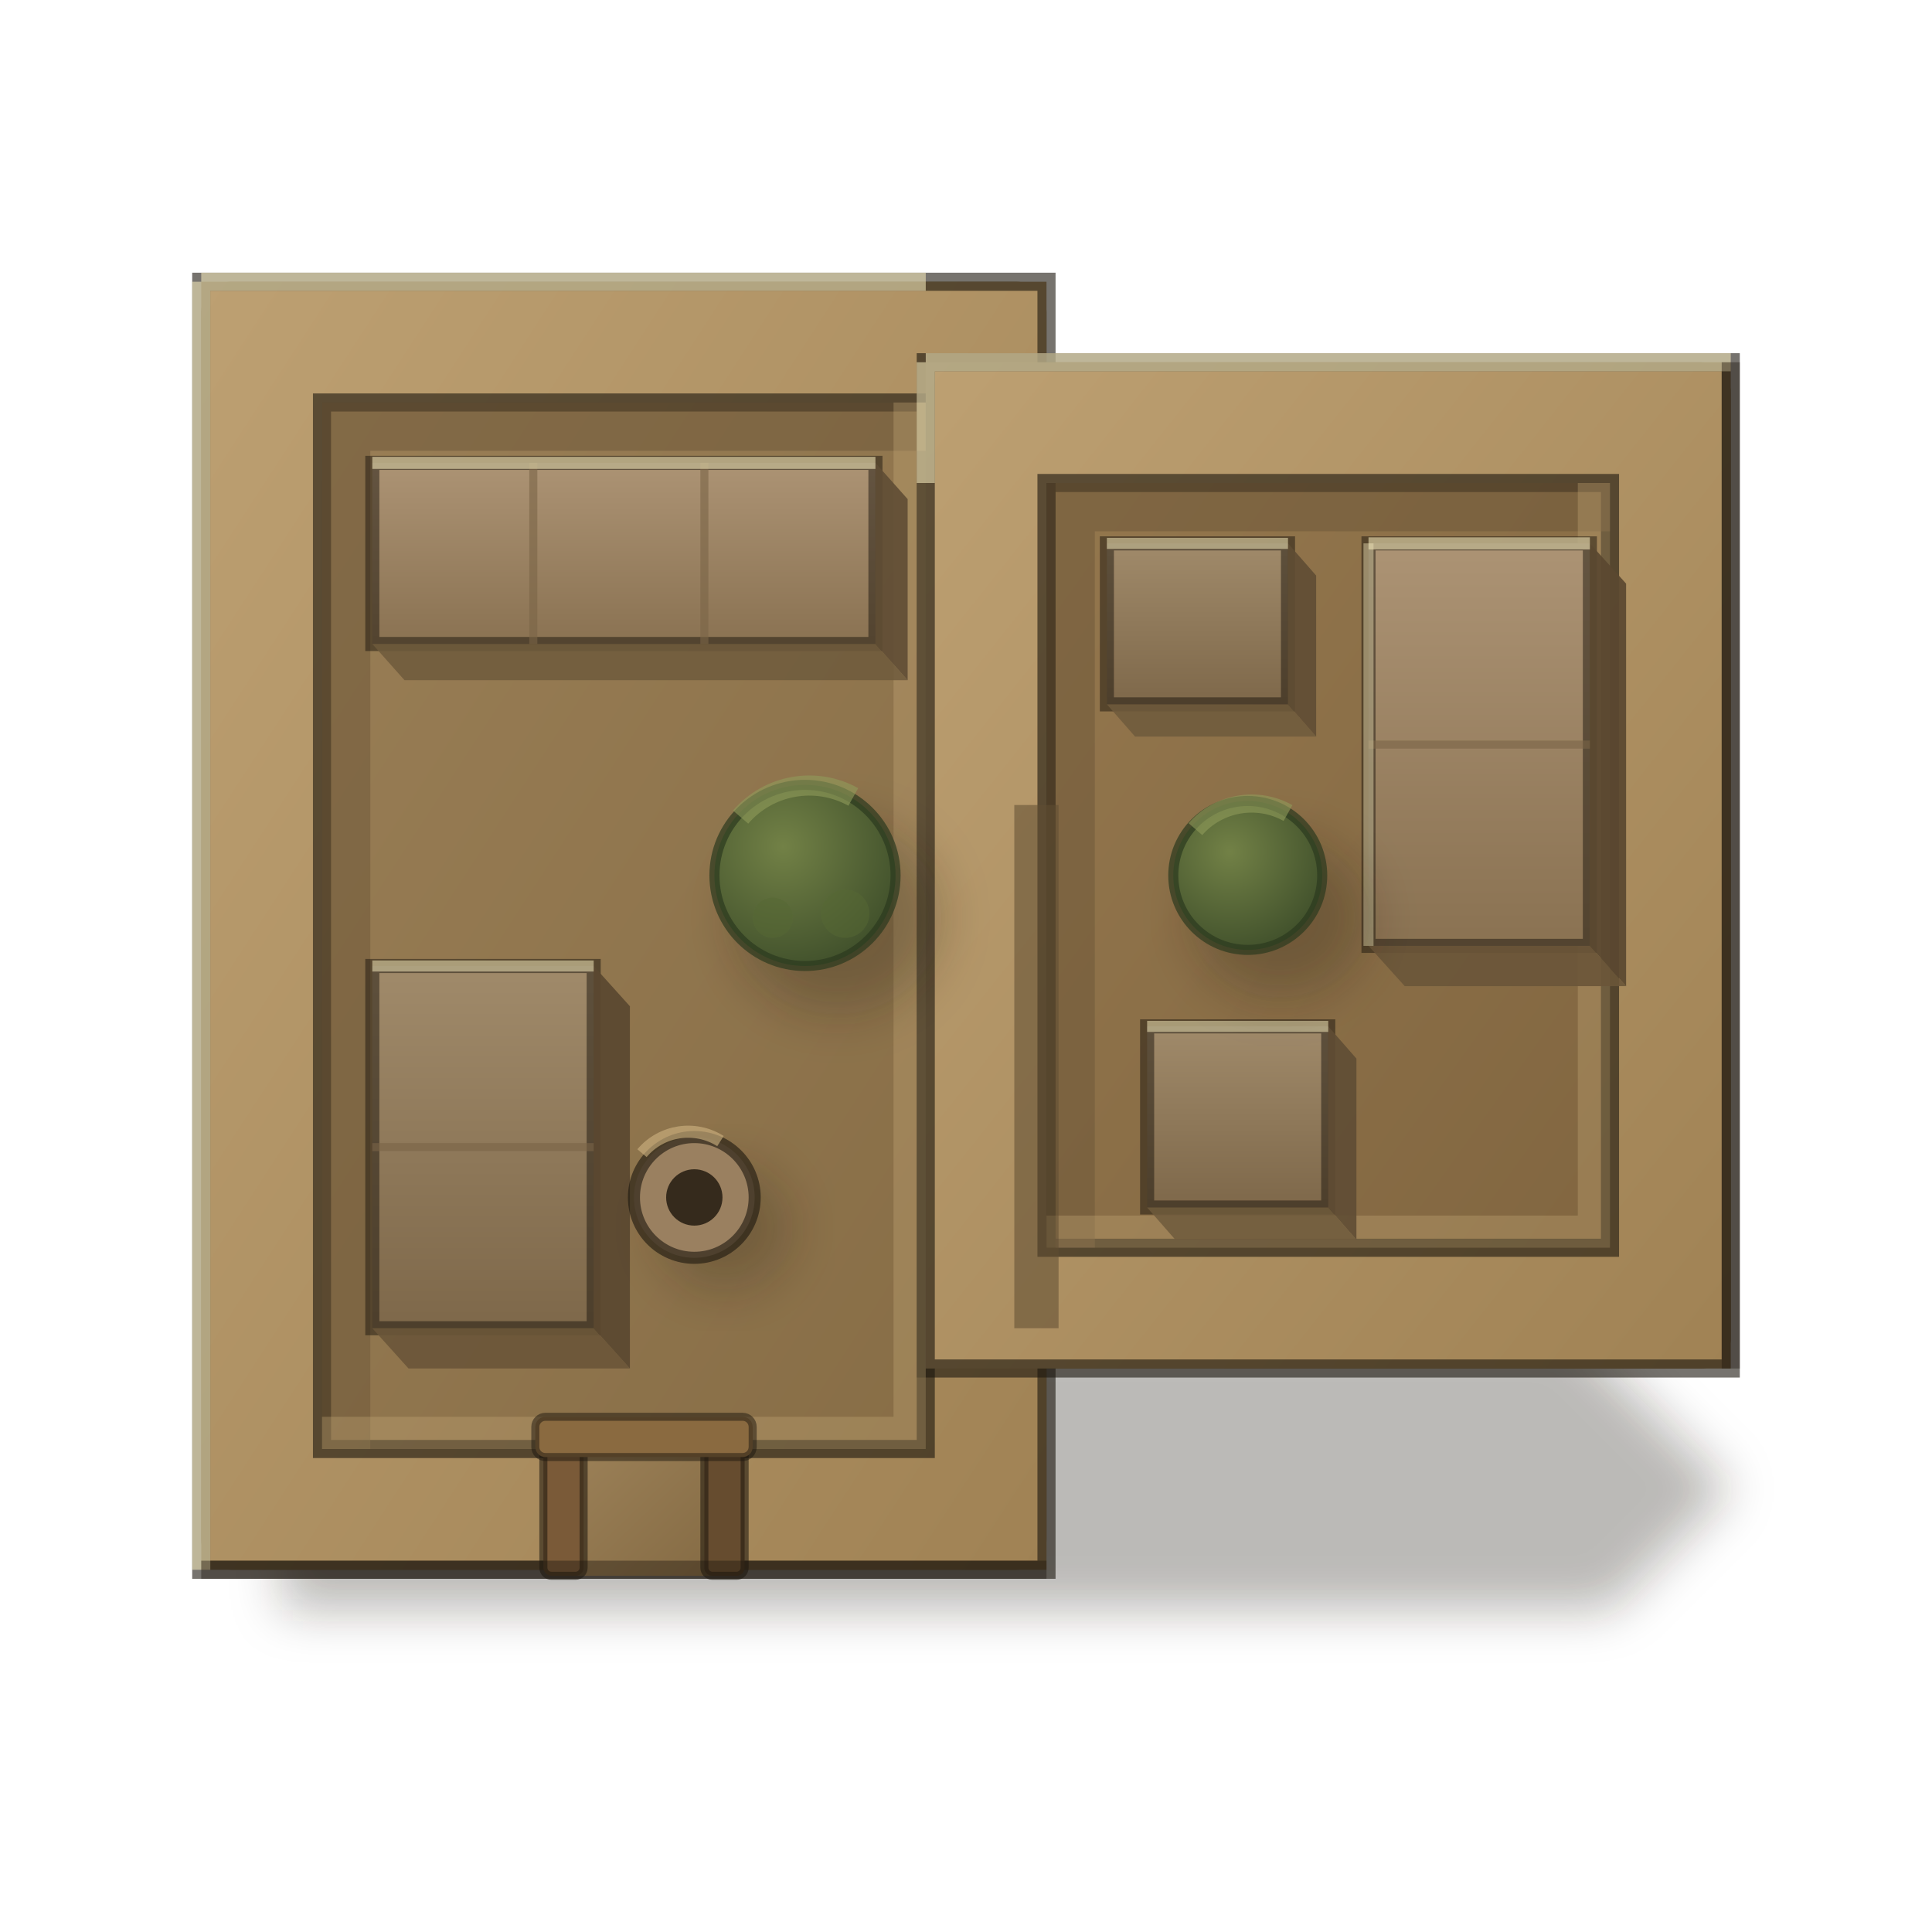
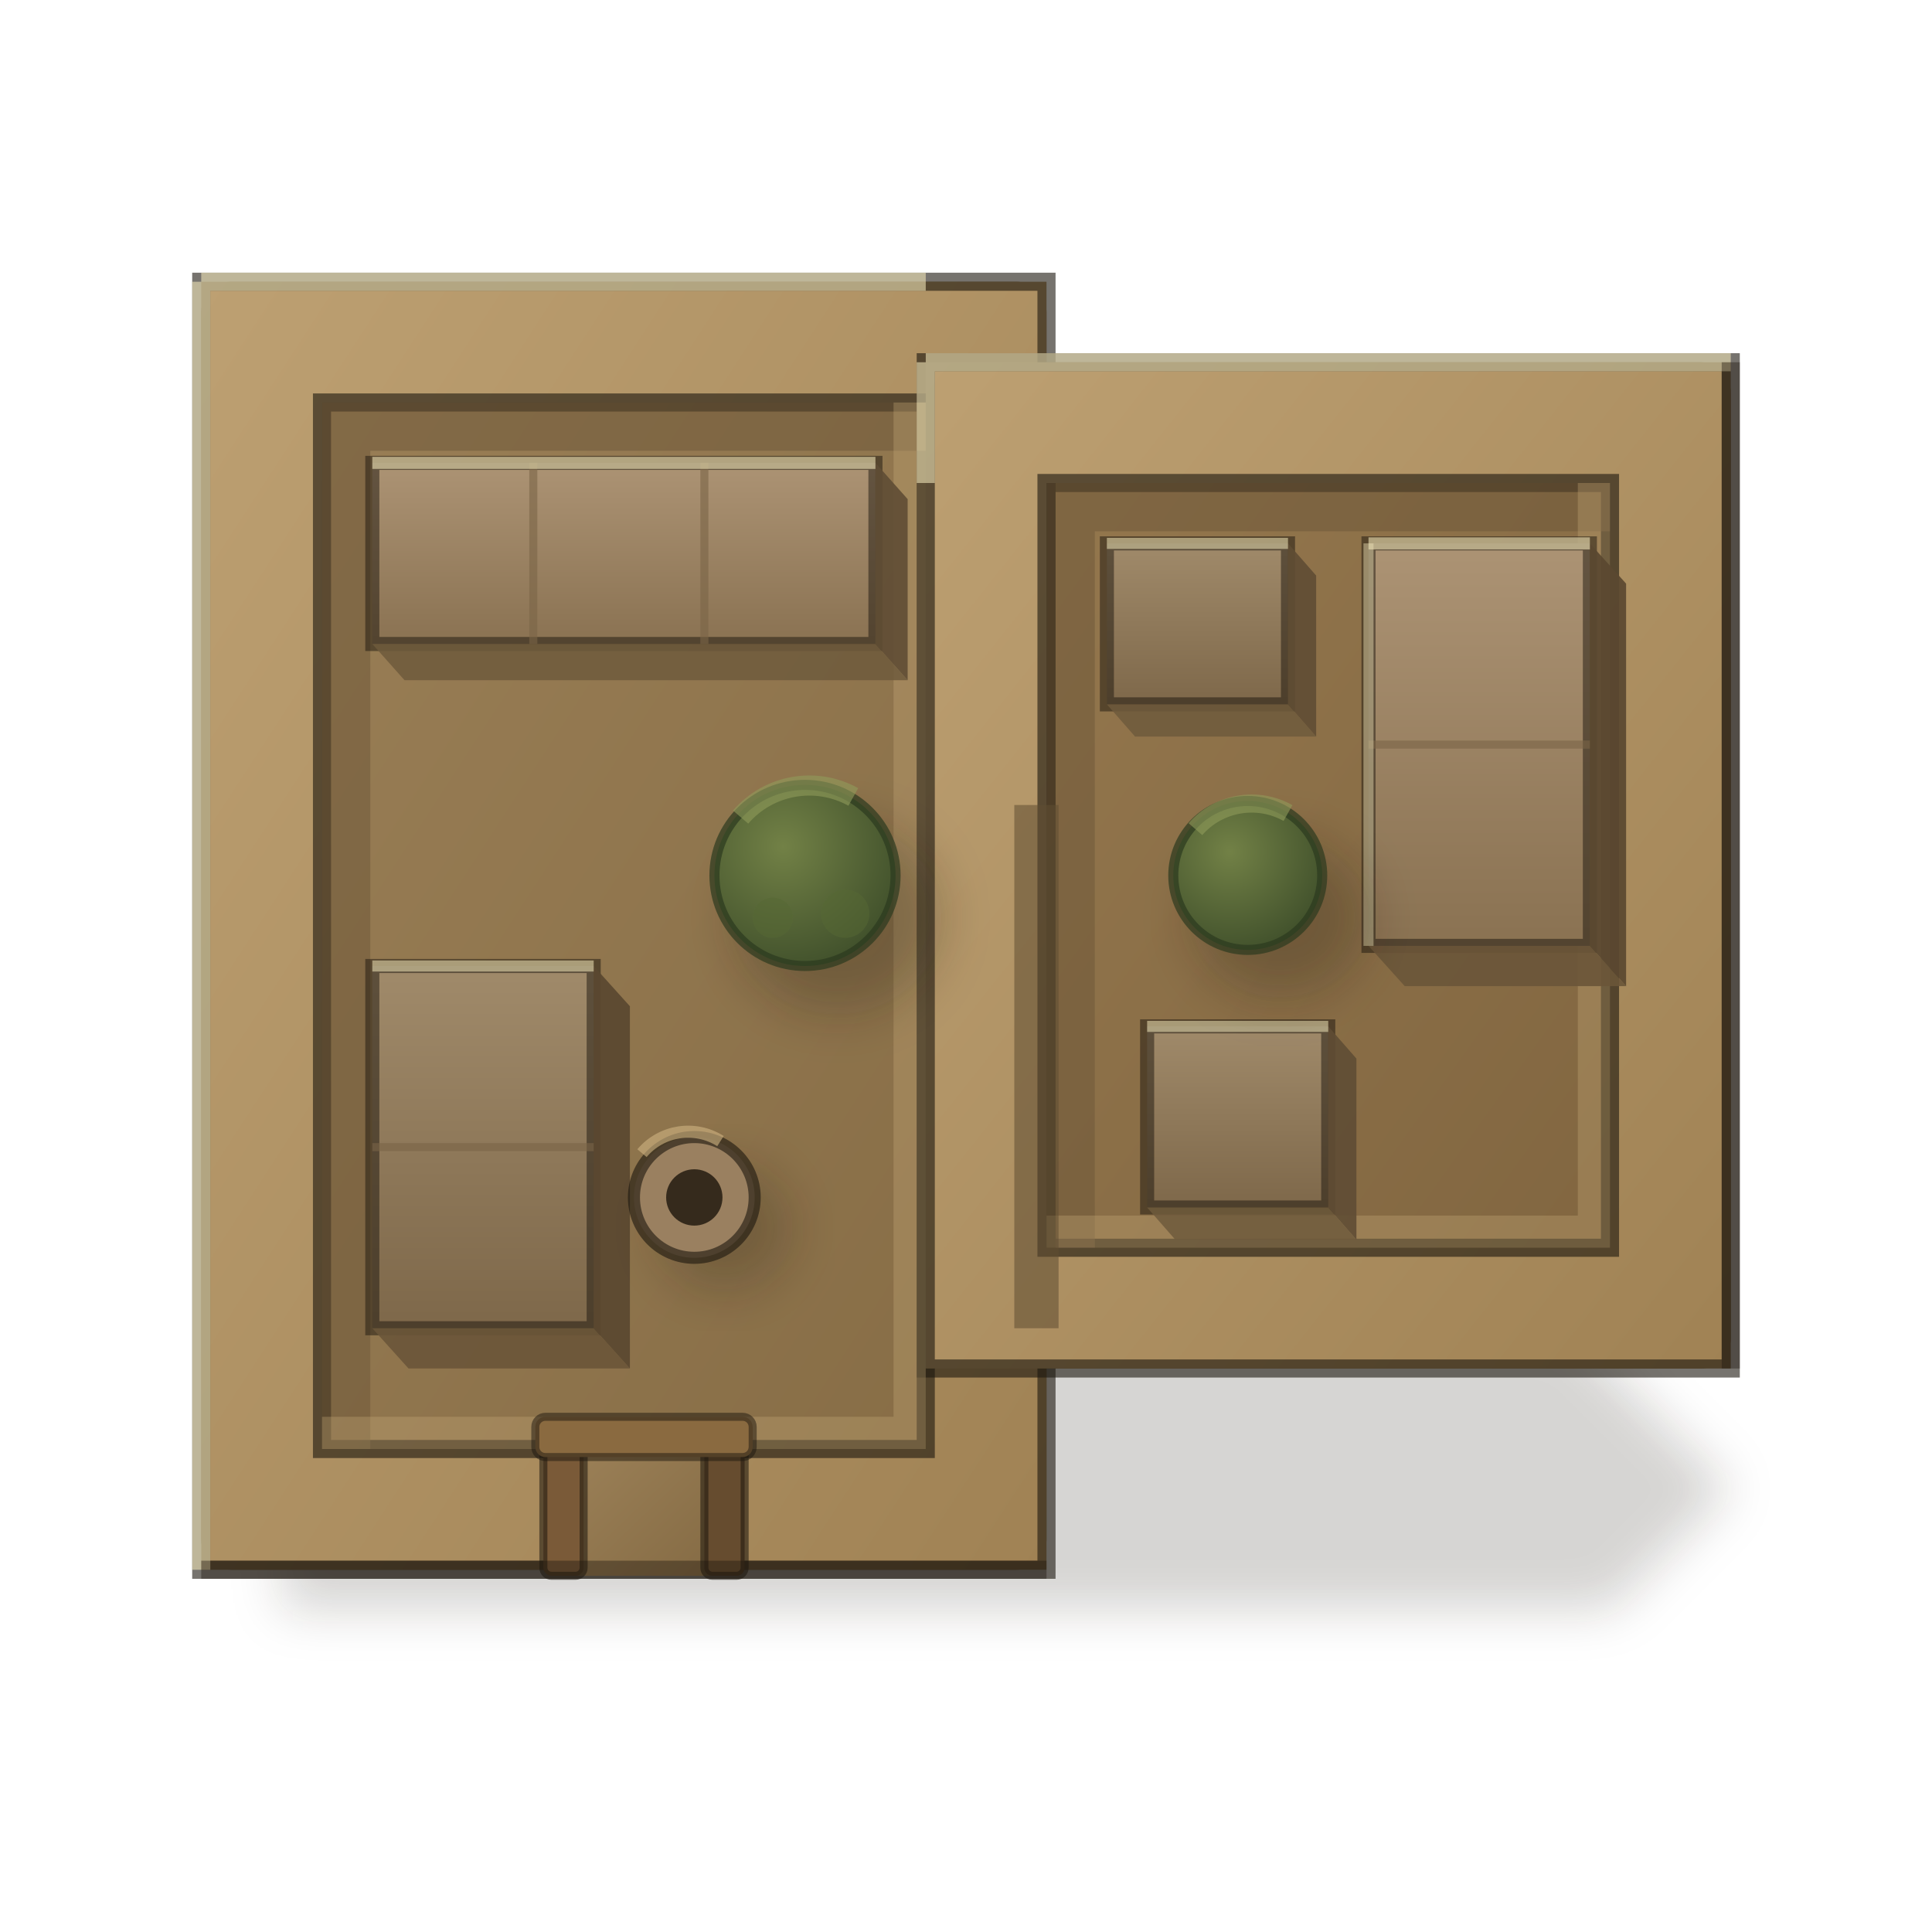
<svg xmlns="http://www.w3.org/2000/svg" viewBox="0 0 96 96">
  <defs>
    <linearGradient id="qalatMd-wallTop" x1="0" y1="0" x2="1" y2="1">
      <stop offset="0" stop-color="#bda072" />
      <stop offset="1" stop-color="#a08254" />
    </linearGradient>
    <linearGradient id="qalatMd-court" x1="0" y1="0" x2="1" y2="1">
      <stop offset="0" stop-color="#9c8158" />
      <stop offset="1" stop-color="#856b44" />
    </linearGradient>
    <linearGradient id="qalatMd-court2" x1="0" y1="0" x2="1" y2="1">
      <stop offset="0" stop-color="#96794f" />
      <stop offset="1" stop-color="#7e633e" />
    </linearGradient>
    <linearGradient id="qalatMd-roof" x1="0" y1="0" x2="0" y2="1">
      <stop offset="0" stop-color="#ac9374" />
      <stop offset="1" stop-color="#8a7252" />
    </linearGradient>
    <linearGradient id="qalatMd-roof2" x1="0" y1="0" x2="0" y2="1">
      <stop offset="0" stop-color="#a08a6a" />
      <stop offset="1" stop-color="#7e684a" />
    </linearGradient>
    <radialGradient id="qalatMd-tree" cx="0.38" cy="0.34" r="0.74">
      <stop offset="0" stop-color="#728146" />
      <stop offset="1" stop-color="#3e4e2a" />
    </radialGradient>
    <filter id="qalatMd-soft" x="-30%" y="-30%" width="160%" height="160%">
      <feGaussianBlur stdDeviation="1.2" />
    </filter>
  </defs>
-   <path d="M14 66 h64 l8 8 -6 6 h-66 z" fill="#1c160e" opacity="0.30" filter="url(#qalatMd-soft)" />
+   <path d="M14 66 h64 l8 8 -6 6 h-66 z" fill="#1c160e" opacity="0.18" filter="url(#qalatMd-soft)" />
  <rect x="10" y="14" width="42" height="64" rx="1.5" fill="url(#qalatMd-court)" />
  <rect x="50" y="18" width="36" height="50" rx="1.5" fill="url(#qalatMd-court2)" />
  <path d="M10 14 h42 v64 h-42 z M16 20 v52 h30 v-52 z" fill="url(#qalatMd-wallTop)" fill-rule="evenodd" stroke="#1c160e" stroke-width="0.9" stroke-opacity="0.6" />
  <path d="M46 18 h40 v50 h-40 z M52 24 v38 h28 v-38 z" fill="url(#qalatMd-wallTop)" fill-rule="evenodd" stroke="#1c160e" stroke-width="0.9" stroke-opacity="0.6" />
  <path d="M16 20 h30 v2.4 h-27.6 v49.6 h-2.4 z" fill="#6b5638" opacity="0.5" />
  <path d="M52 24 h28 v2.4 h-25.6 v35.6 h-2.4 z" fill="#6b5638" opacity="0.5" />
  <path d="M46 20 v52 h-30 v-1.6 h28.4 v-50.4 z" fill="#c8ad7c" opacity="0.32" />
  <path d="M80 24 v38 h-28 v-1.6 h26.4 v-36.4 z" fill="#c8ad7c" opacity="0.32" />
  <rect x="50.4" y="40" width="2.2" height="26" fill="#5e4c32" opacity="0.55" />
  <g>
    <rect x="18.5" y="23" width="25" height="9" fill="url(#qalatMd-roof)" stroke="#1c160e" stroke-width="0.7" stroke-opacity="0.5" />
    <path d="M18.5 32 h25 l1.6 1.8 h-25 z" fill="#6f5a3c" opacity="0.85" />
    <path d="M43.5 23 v9 l1.6 1.8 v-9 z" fill="#5f4d34" opacity="0.9" />
    <g stroke="#7a6446" stroke-width="0.4" stroke-opacity="0.6">
      <line x1="26.5" y1="23" x2="26.5" y2="32" />
      <line x1="35" y1="23" x2="35" y2="32" />
    </g>
    <line x1="18.5" y1="23" x2="43.5" y2="23" stroke="#efe3b6" stroke-width="0.6" stroke-opacity="0.6" />
  </g>
  <g>
    <rect x="18.5" y="48" width="11" height="18" fill="url(#qalatMd-roof2)" stroke="#1c160e" stroke-width="0.7" stroke-opacity="0.5" />
    <path d="M18.5 66 h11 l1.8 2 h-11 z" fill="#6a5538" opacity="0.9" />
    <path d="M29.5 48 v18 l1.8 2 v-18 z" fill="#5a4830" opacity="0.92" />
    <line x1="18.5" y1="57" x2="29.5" y2="57" stroke="#7a6446" stroke-width="0.4" stroke-opacity="0.6" />
    <line x1="18.5" y1="48" x2="29.5" y2="48" stroke="#efe3b6" stroke-width="0.55" stroke-opacity="0.55" />
  </g>
  <g>
    <rect x="68" y="27" width="11" height="20" fill="url(#qalatMd-roof)" stroke="#1c160e" stroke-width="0.7" stroke-opacity="0.5" />
    <path d="M68 47 h11 l1.8 2 h-11 z" fill="#6a5538" opacity="0.9" />
    <path d="M79 27 v20 l1.8 2 v-20 z" fill="#5a4830" opacity="0.92" />
    <line x1="68" y1="37" x2="79" y2="37" stroke="#7a6446" stroke-width="0.4" stroke-opacity="0.6" />
    <line x1="68" y1="27" x2="79" y2="27" stroke="#efe3b6" stroke-width="0.6" stroke-opacity="0.6" />
    <line x1="68" y1="27" x2="68" y2="47" stroke="#efe3b6" stroke-width="0.5" stroke-opacity="0.45" />
  </g>
  <g>
    <rect x="55" y="27" width="9" height="8" fill="url(#qalatMd-roof2)" stroke="#1c160e" stroke-width="0.7" stroke-opacity="0.5" />
    <path d="M55 35 h9 l1.4 1.6 h-9 z" fill="#6f5a3c" opacity="0.85" />
    <path d="M64 27 v8 l1.4 1.6 v-8 z" fill="#5f4d34" opacity="0.9" />
    <line x1="55" y1="27" x2="64" y2="27" stroke="#efe3b6" stroke-width="0.55" stroke-opacity="0.55" />
  </g>
  <g>
    <rect x="57" y="51" width="9" height="9" fill="url(#qalatMd-roof2)" stroke="#1c160e" stroke-width="0.7" stroke-opacity="0.5" />
    <path d="M57 60 h9 l1.4 1.6 h-9 z" fill="#6f5a3c" opacity="0.85" />
    <path d="M66 51 v9 l1.4 1.6 v-9 z" fill="#5f4d34" opacity="0.9" />
    <line x1="57" y1="51" x2="66" y2="51" stroke="#efe3b6" stroke-width="0.55" stroke-opacity="0.55" />
  </g>
  <ellipse cx="35" cy="60" rx="3.4" ry="3.2" fill="#1c160e" opacity="0.22" filter="url(#qalatMd-soft)" transform="translate(1,1)" />
  <circle cx="34.5" cy="59.5" r="3" fill="#9a8060" stroke="#1c160e" stroke-width="0.6" stroke-opacity="0.6" />
  <circle cx="34.5" cy="59.5" r="1.4" fill="#352a1c" />
  <path d="M31.9 57.3 a3 3 0 0 1 3.9 -0.6" fill="none" stroke="#d0b483" stroke-width="0.6" stroke-opacity="0.6" />
  <ellipse cx="40" cy="44" rx="5.2" ry="4.8" fill="#1c160e" opacity="0.24" filter="url(#qalatMd-soft)" transform="translate(1.6,1.6)" />
  <circle cx="40" cy="43.5" r="4.5" fill="url(#qalatMd-tree)" stroke="#2c3a1e" stroke-width="0.5" stroke-opacity="0.7" />
  <path d="M36.8 40.6 a4.5 4.5 0 0 1 5.6 -1" fill="none" stroke="#8f9b5b" stroke-width="1.0" stroke-opacity="0.6" />
  <g fill="#566834" opacity="0.5">
    <circle cx="42" cy="45.4" r="1.2" />
    <circle cx="38.4" cy="45.6" r="1.0" />
  </g>
  <ellipse cx="62" cy="44" rx="4.4" ry="4" fill="#1c160e" opacity="0.24" filter="url(#qalatMd-soft)" transform="translate(1.6,1.6)" />
  <circle cx="62" cy="43.5" r="3.7" fill="url(#qalatMd-tree)" stroke="#2c3a1e" stroke-width="0.5" stroke-opacity="0.7" />
  <path d="M59.4 41.2 a3.7 3.7 0 0 1 4.6 -0.8" fill="none" stroke="#8f9b5b" stroke-width="0.9" stroke-opacity="0.6" />
  <rect x="28.5" y="71.6" width="7" height="6.7" fill="url(#qalatMd-court)" />
  <rect x="27" y="71.2" width="2" height="7.1" rx="0.4" fill="#7a5a38" stroke="#1c160e" stroke-width="0.4" stroke-opacity="0.55" />
  <rect x="35" y="71.2" width="2" height="7.1" rx="0.4" fill="#664c2f" stroke="#1c160e" stroke-width="0.4" stroke-opacity="0.55" />
  <rect x="26.6" y="70.4" width="10.8" height="2" rx="0.5" fill="#8a6a40" stroke="#1c160e" stroke-width="0.4" stroke-opacity="0.5" />
  <path d="M10 14 h36 M10 14 v64 M46 18 h40 M46 18 v6" fill="none" stroke="#efe3b6" stroke-width="0.9" stroke-opacity="0.6" />
  <path d="M10 78 h42 M86 18 v50 M50 78 v0" fill="none" stroke="#1c160e" stroke-width="0.9" stroke-opacity="0.4" />
</svg>
